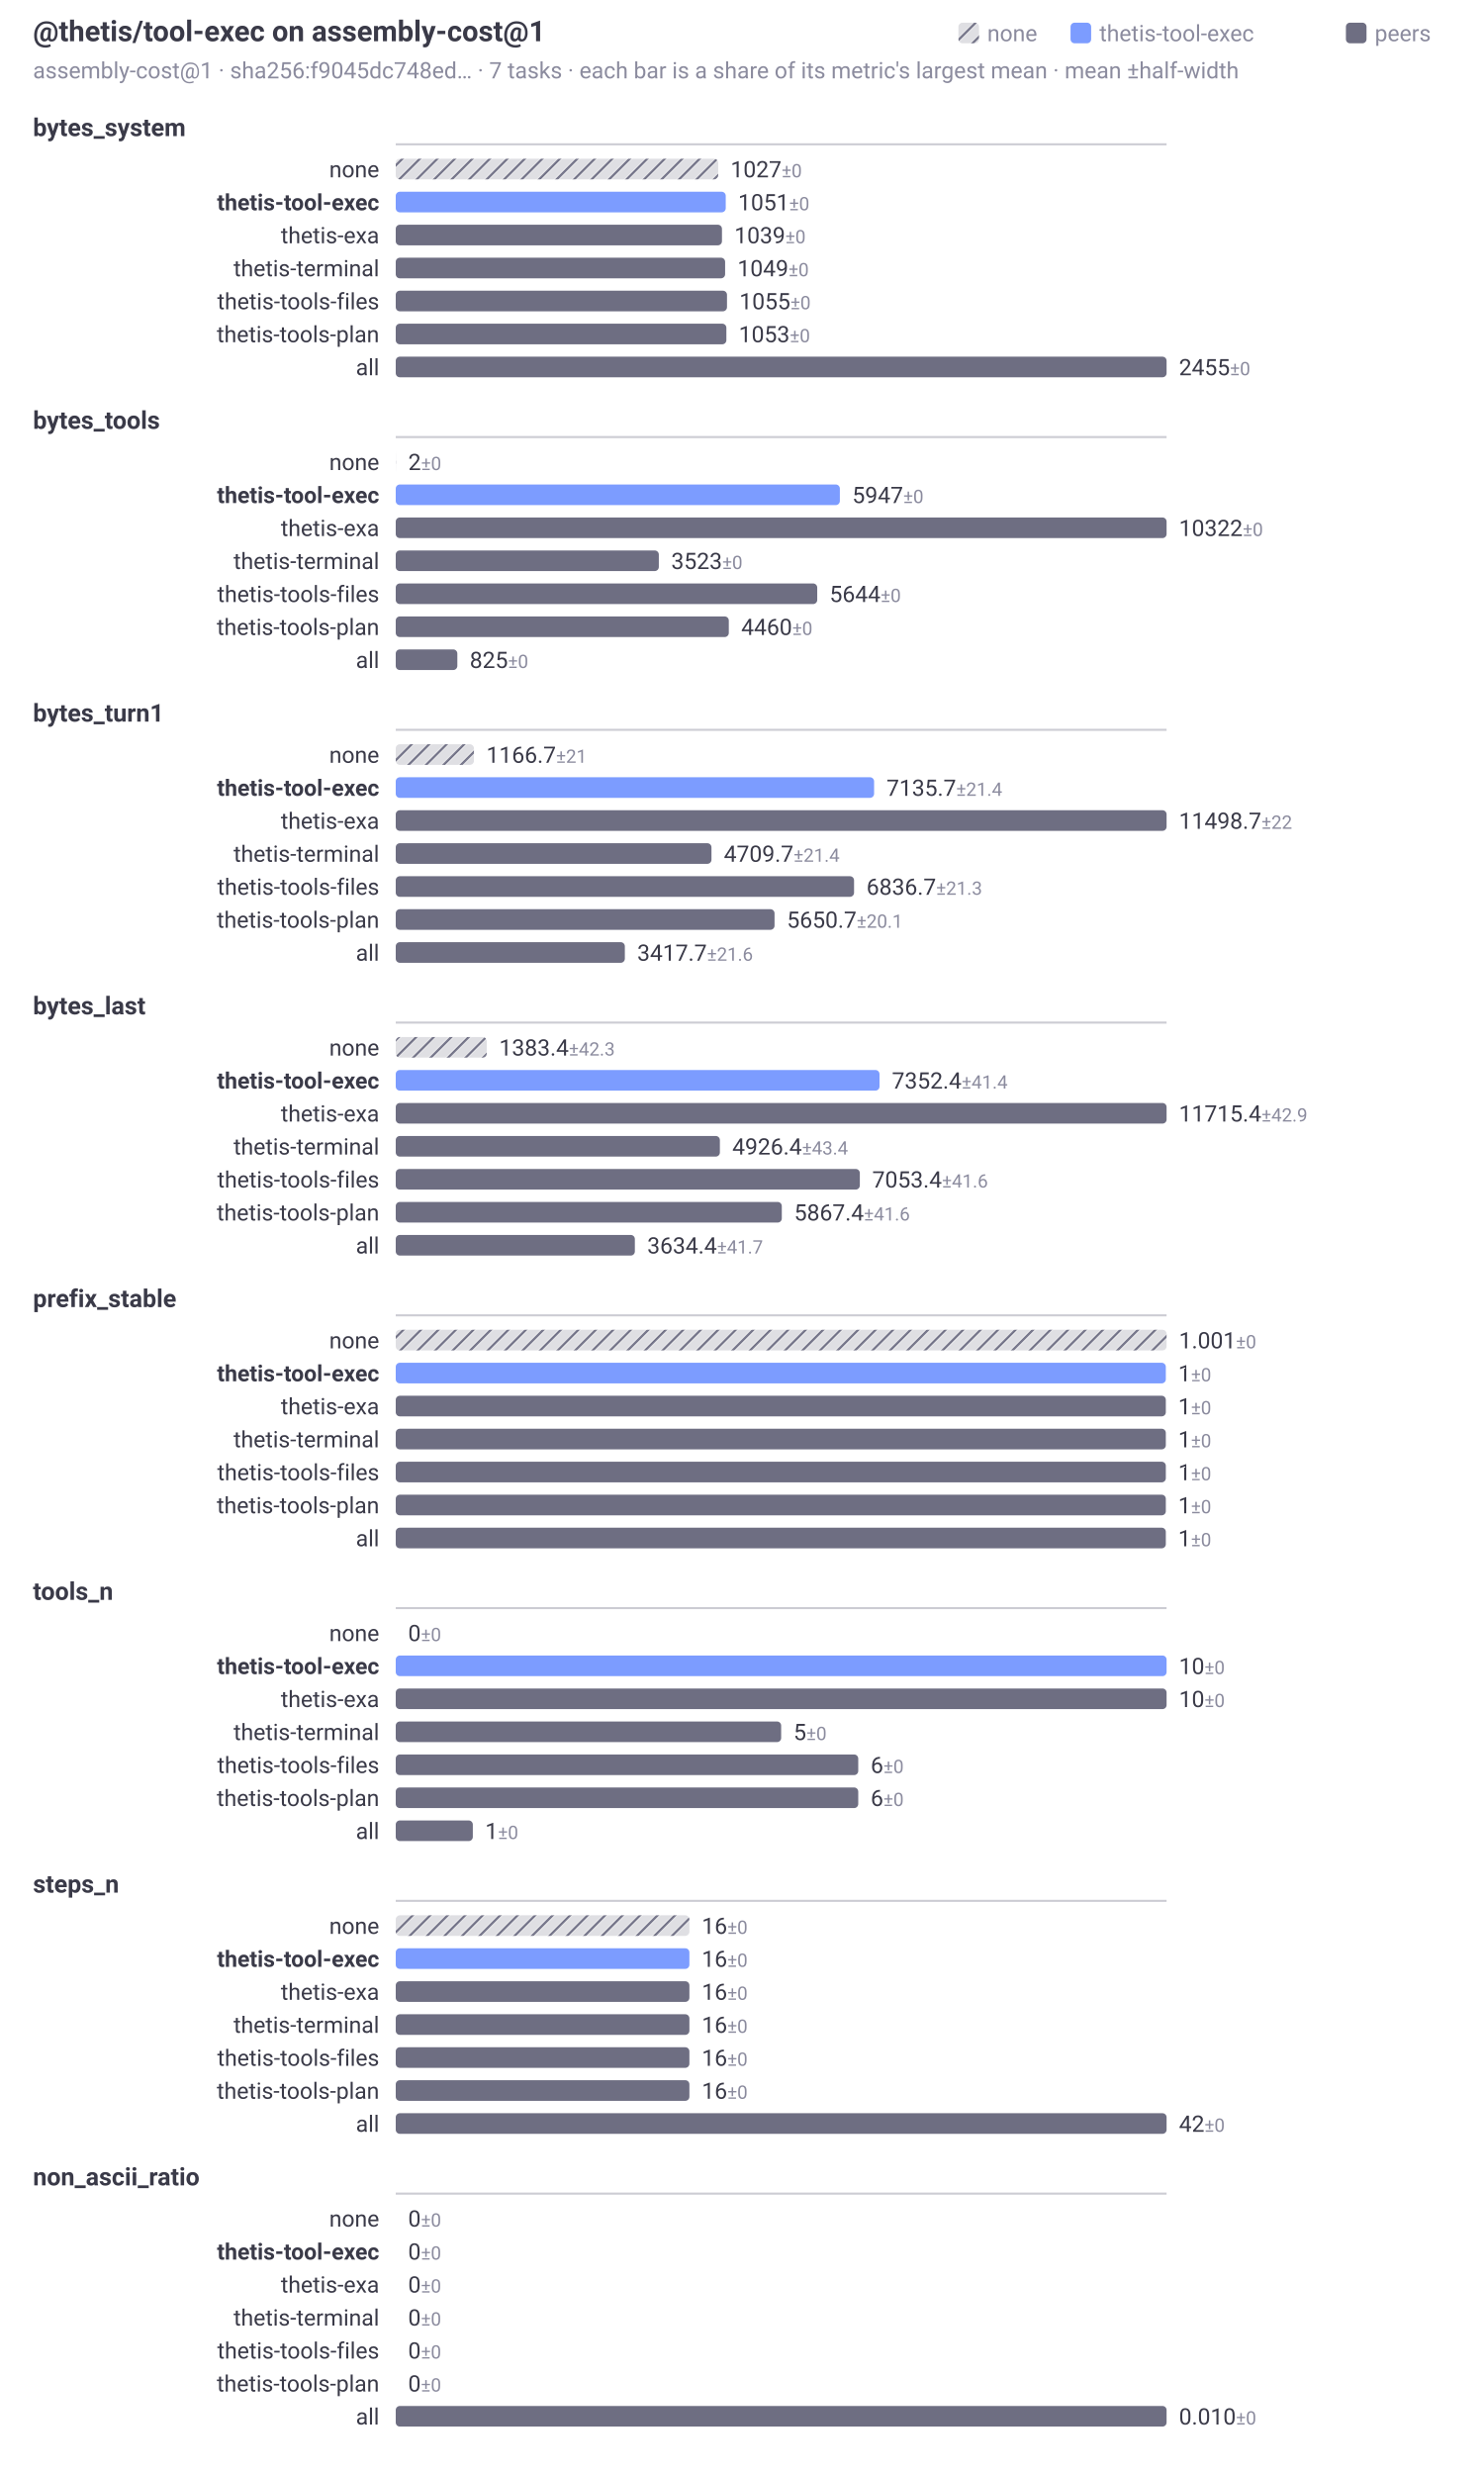
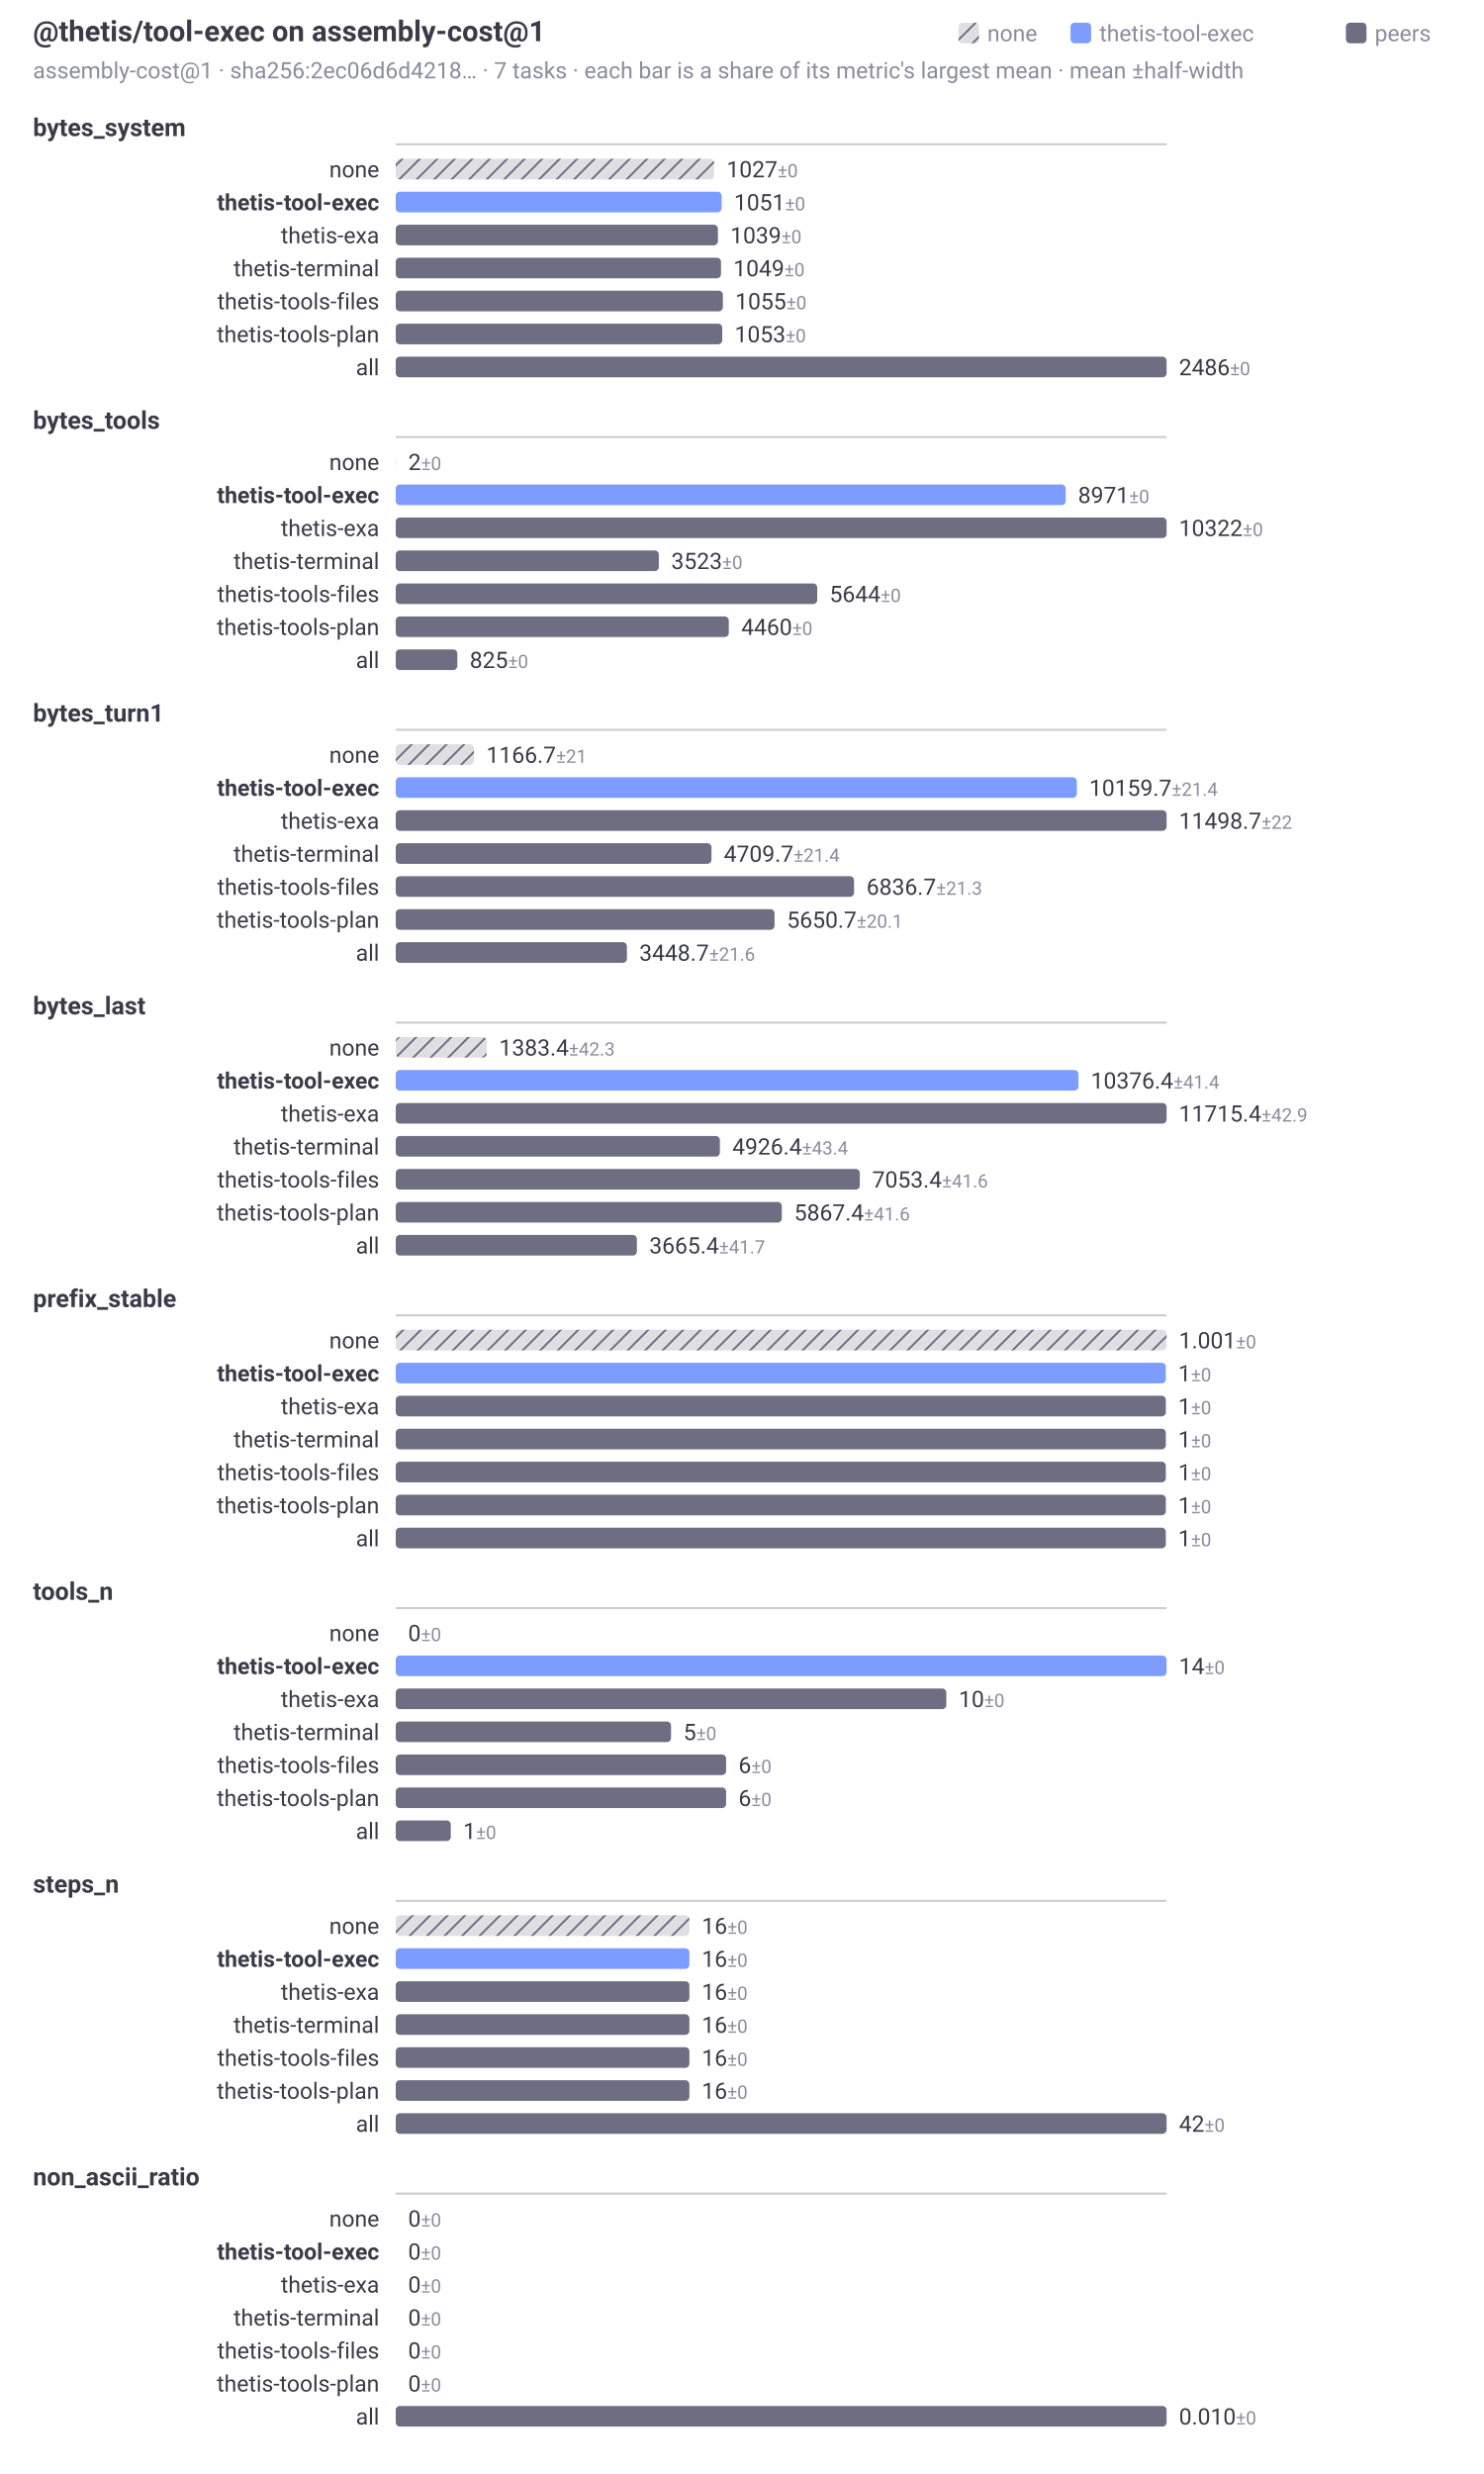
<svg xmlns="http://www.w3.org/2000/svg" width="720" height="1200" viewBox="0 0 720 1200" role="img" aria-labelledby="t d" font-family="system-ui, -apple-system, Segoe UI, Roboto, sans-serif">
  <style>.t{fill:#3a3a48}.f{fill:#8b8b9e}@media (prefers-color-scheme:dark){.t{fill:#d2d2dc}.f{fill:#9a9aae}}</style>
  <defs>
    <pattern id="hatch" width="6" height="6" patternUnits="userSpaceOnUse" patternTransform="rotate(45)">
      <rect width="6" height="6" fill="#6e6e82" fill-opacity="0.22" />
      <line x1="0" y1="0" x2="0" y2="6" stroke="#6e6e82" stroke-width="2" />
    </pattern>
  </defs>
  <text class="t" x="16" y="20" font-size="14" font-weight="600">@thetis/tool-exec on assembly-cost@1</text>
-   <text class="f" x="16" y="38" font-size="11">assembly-cost@1 · sha256:f9045dc748ed… · 7 tasks · each bar is a share of its metric's largest mean · mean ±half-width</text>
+   <text class="f" x="16" y="38" font-size="11">assembly-cost@1 · sha256:2ec06d6d4218… · 7 tasks · each bar is a share of its metric's largest mean · mean ±half-width</text>
  <rect x="653" y="11" width="10" height="10" rx="2" fill="#6e6e82" />
  <text class="f" x="667" y="20" font-size="11">peers</text>
  <rect x="519.4" y="11" width="10" height="10" rx="2" fill="#7c9cff" />
  <text class="f" x="533.4" y="20" font-size="11">thetis-tool-exec</text>
  <rect x="465" y="11" width="10" height="10" rx="2" fill="url(#hatch)" />
  <text class="f" x="479" y="20" font-size="11">none</text>
  <text class="t" x="16" y="66" font-size="12" font-weight="600">bytes_system</text>
  <line x1="192" y1="70" x2="566" y2="70" stroke="#6e6e82" stroke-opacity="0.35" stroke-width="1" />
  <text class="t" x="184" y="86" font-size="11" text-anchor="end">none</text>
-   <rect x="192" y="77" width="156.46" height="10" rx="2" fill="url(#hatch)" />
-   <text class="t" x="354.46" y="86" font-size="11">1027<tspan class="f" font-size="9"> ±0</tspan>
+   <rect x="192" y="77" width="154.5" height="10" rx="2" fill="url(#hatch)" />
+   <text class="t" x="352.5" y="86" font-size="11">1027<tspan class="f" font-size="9"> ±0</tspan>
  </text>
  <text class="t" x="184" y="102" font-size="11" text-anchor="end" font-weight="600">thetis-tool-exec</text>
-   <rect x="192" y="93" width="160.11" height="10" rx="2" fill="#7c9cff" />
-   <text class="t" x="358.11" y="102" font-size="11">1051<tspan class="f" font-size="9"> ±0</tspan>
+   <rect x="192" y="93" width="158.12" height="10" rx="2" fill="#7c9cff" />
+   <text class="t" x="356.12" y="102" font-size="11">1051<tspan class="f" font-size="9"> ±0</tspan>
  </text>
  <text class="t" x="184" y="118" font-size="11" text-anchor="end">thetis-exa</text>
-   <rect x="192" y="109" width="158.28" height="10" rx="2" fill="#6e6e82" />
-   <text class="t" x="356.28" y="118" font-size="11">1039<tspan class="f" font-size="9"> ±0</tspan>
+   <rect x="192" y="109" width="156.31" height="10" rx="2" fill="#6e6e82" />
+   <text class="t" x="354.31" y="118" font-size="11">1039<tspan class="f" font-size="9"> ±0</tspan>
  </text>
  <text class="t" x="184" y="134" font-size="11" text-anchor="end">thetis-terminal</text>
-   <rect x="192" y="125" width="159.81" height="10" rx="2" fill="#6e6e82" />
-   <text class="t" x="357.81" y="134" font-size="11">1049<tspan class="f" font-size="9"> ±0</tspan>
+   <rect x="192" y="125" width="157.81" height="10" rx="2" fill="#6e6e82" />
+   <text class="t" x="355.81" y="134" font-size="11">1049<tspan class="f" font-size="9"> ±0</tspan>
  </text>
  <text class="t" x="184" y="150" font-size="11" text-anchor="end">thetis-tools-files</text>
-   <rect x="192" y="141" width="160.72" height="10" rx="2" fill="#6e6e82" />
-   <text class="t" x="358.72" y="150" font-size="11">1055<tspan class="f" font-size="9"> ±0</tspan>
+   <rect x="192" y="141" width="158.72" height="10" rx="2" fill="#6e6e82" />
+   <text class="t" x="356.72" y="150" font-size="11">1055<tspan class="f" font-size="9"> ±0</tspan>
  </text>
  <text class="t" x="184" y="166" font-size="11" text-anchor="end">thetis-tools-plan</text>
-   <rect x="192" y="157" width="160.42" height="10" rx="2" fill="#6e6e82" />
-   <text class="t" x="358.42" y="166" font-size="11">1053<tspan class="f" font-size="9"> ±0</tspan>
+   <rect x="192" y="157" width="158.42" height="10" rx="2" fill="#6e6e82" />
+   <text class="t" x="356.42" y="166" font-size="11">1053<tspan class="f" font-size="9"> ±0</tspan>
  </text>
  <text class="t" x="184" y="182" font-size="11" text-anchor="end">all</text>
  <rect x="192" y="173" width="374" height="10" rx="2" fill="#6e6e82" />
-   <text class="t" x="572" y="182" font-size="11">2455<tspan class="f" font-size="9"> ±0</tspan>
+   <text class="t" x="572" y="182" font-size="11">2486<tspan class="f" font-size="9"> ±0</tspan>
  </text>
  <text class="t" x="16" y="208" font-size="12" font-weight="600">bytes_tools</text>
  <line x1="192" y1="212" x2="566" y2="212" stroke="#6e6e82" stroke-opacity="0.35" stroke-width="1" />
  <text class="t" x="184" y="228" font-size="11" text-anchor="end">none</text>
  <rect x="192" y="219" width="0.07" height="10" rx="2" fill="url(#hatch)" />
  <text class="t" x="198.07" y="228" font-size="11">2<tspan class="f" font-size="9"> ±0</tspan>
  </text>
  <text class="t" x="184" y="244" font-size="11" text-anchor="end" font-weight="600">thetis-tool-exec</text>
-   <rect x="192" y="235" width="215.48" height="10" rx="2" fill="#7c9cff" />
-   <text class="t" x="413.48" y="244" font-size="11">5947<tspan class="f" font-size="9"> ±0</tspan>
+   <rect x="192" y="235" width="325.05" height="10" rx="2" fill="#7c9cff" />
+   <text class="t" x="523.05" y="244" font-size="11">8971<tspan class="f" font-size="9"> ±0</tspan>
  </text>
  <text class="t" x="184" y="260" font-size="11" text-anchor="end">thetis-exa</text>
  <rect x="192" y="251" width="374" height="10" rx="2" fill="#6e6e82" />
  <text class="t" x="572" y="260" font-size="11">10322<tspan class="f" font-size="9"> ±0</tspan>
  </text>
  <text class="t" x="184" y="276" font-size="11" text-anchor="end">thetis-terminal</text>
  <rect x="192" y="267" width="127.65" height="10" rx="2" fill="#6e6e82" />
  <text class="t" x="325.65" y="276" font-size="11">3523<tspan class="f" font-size="9"> ±0</tspan>
  </text>
  <text class="t" x="184" y="292" font-size="11" text-anchor="end">thetis-tools-files</text>
  <rect x="192" y="283" width="204.5" height="10" rx="2" fill="#6e6e82" />
  <text class="t" x="402.5" y="292" font-size="11">5644<tspan class="f" font-size="9"> ±0</tspan>
  </text>
  <text class="t" x="184" y="308" font-size="11" text-anchor="end">thetis-tools-plan</text>
  <rect x="192" y="299" width="161.6" height="10" rx="2" fill="#6e6e82" />
  <text class="t" x="359.6" y="308" font-size="11">4460<tspan class="f" font-size="9"> ±0</tspan>
  </text>
  <text class="t" x="184" y="324" font-size="11" text-anchor="end">all</text>
  <rect x="192" y="315" width="29.89" height="10" rx="2" fill="#6e6e82" />
  <text class="t" x="227.89" y="324" font-size="11">825<tspan class="f" font-size="9"> ±0</tspan>
  </text>
  <text class="t" x="16" y="350" font-size="12" font-weight="600">bytes_turn1</text>
  <line x1="192" y1="354" x2="566" y2="354" stroke="#6e6e82" stroke-opacity="0.35" stroke-width="1" />
  <text class="t" x="184" y="370" font-size="11" text-anchor="end">none</text>
  <rect x="192" y="361" width="37.95" height="10" rx="2" fill="url(#hatch)" />
  <text class="t" x="235.95" y="370" font-size="11">1166.7<tspan class="f" font-size="9"> ±21</tspan>
  </text>
  <text class="t" x="184" y="386" font-size="11" text-anchor="end" font-weight="600">thetis-tool-exec</text>
-   <rect x="192" y="377" width="232.09" height="10" rx="2" fill="#7c9cff" />
-   <text class="t" x="430.09" y="386" font-size="11">7135.7<tspan class="f" font-size="9"> ±21.4</tspan>
+   <rect x="192" y="377" width="330.45" height="10" rx="2" fill="#7c9cff" />
+   <text class="t" x="528.45" y="386" font-size="11">10159.7<tspan class="f" font-size="9"> ±21.4</tspan>
  </text>
  <text class="t" x="184" y="402" font-size="11" text-anchor="end">thetis-exa</text>
  <rect x="192" y="393" width="374" height="10" rx="2" fill="#6e6e82" />
  <text class="t" x="572" y="402" font-size="11">11498.7<tspan class="f" font-size="9"> ±22</tspan>
  </text>
  <text class="t" x="184" y="418" font-size="11" text-anchor="end">thetis-terminal</text>
  <rect x="192" y="409" width="153.19" height="10" rx="2" fill="#6e6e82" />
  <text class="t" x="351.19" y="418" font-size="11">4709.7<tspan class="f" font-size="9"> ±21.4</tspan>
  </text>
  <text class="t" x="184" y="434" font-size="11" text-anchor="end">thetis-tools-files</text>
  <rect x="192" y="425" width="222.37" height="10" rx="2" fill="#6e6e82" />
  <text class="t" x="420.37" y="434" font-size="11">6836.7<tspan class="f" font-size="9"> ±21.3</tspan>
  </text>
  <text class="t" x="184" y="450" font-size="11" text-anchor="end">thetis-tools-plan</text>
  <rect x="192" y="441" width="183.79" height="10" rx="2" fill="#6e6e82" />
  <text class="t" x="381.79" y="450" font-size="11">5650.7<tspan class="f" font-size="9"> ±20.1</tspan>
  </text>
  <text class="t" x="184" y="466" font-size="11" text-anchor="end">all</text>
-   <rect x="192" y="457" width="111.16" height="10" rx="2" fill="#6e6e82" />
-   <text class="t" x="309.16" y="466" font-size="11">3417.7<tspan class="f" font-size="9"> ±21.6</tspan>
+   <rect x="192" y="457" width="112.17" height="10" rx="2" fill="#6e6e82" />
+   <text class="t" x="310.17" y="466" font-size="11">3448.7<tspan class="f" font-size="9"> ±21.6</tspan>
  </text>
  <text class="t" x="16" y="492" font-size="12" font-weight="600">bytes_last</text>
  <line x1="192" y1="496" x2="566" y2="496" stroke="#6e6e82" stroke-opacity="0.35" stroke-width="1" />
  <text class="t" x="184" y="512" font-size="11" text-anchor="end">none</text>
  <rect x="192" y="503" width="44.16" height="10" rx="2" fill="url(#hatch)" />
  <text class="t" x="242.16" y="512" font-size="11">1383.4<tspan class="f" font-size="9"> ±42.3</tspan>
  </text>
  <text class="t" x="184" y="528" font-size="11" text-anchor="end" font-weight="600">thetis-tool-exec</text>
-   <rect x="192" y="519" width="234.72" height="10" rx="2" fill="#7c9cff" />
-   <text class="t" x="432.72" y="528" font-size="11">7352.4<tspan class="f" font-size="9"> ±41.4</tspan>
+   <rect x="192" y="519" width="331.25" height="10" rx="2" fill="#7c9cff" />
+   <text class="t" x="529.25" y="528" font-size="11">10376.4<tspan class="f" font-size="9"> ±41.4</tspan>
  </text>
  <text class="t" x="184" y="544" font-size="11" text-anchor="end">thetis-exa</text>
  <rect x="192" y="535" width="374" height="10" rx="2" fill="#6e6e82" />
  <text class="t" x="572" y="544" font-size="11">11715.4<tspan class="f" font-size="9"> ±42.9</tspan>
  </text>
  <text class="t" x="184" y="560" font-size="11" text-anchor="end">thetis-terminal</text>
  <rect x="192" y="551" width="157.27" height="10" rx="2" fill="#6e6e82" />
  <text class="t" x="355.27" y="560" font-size="11">4926.4<tspan class="f" font-size="9"> ±43.4</tspan>
  </text>
  <text class="t" x="184" y="576" font-size="11" text-anchor="end">thetis-tools-files</text>
  <rect x="192" y="567" width="225.17" height="10" rx="2" fill="#6e6e82" />
  <text class="t" x="423.17" y="576" font-size="11">7053.4<tspan class="f" font-size="9"> ±41.6</tspan>
  </text>
  <text class="t" x="184" y="592" font-size="11" text-anchor="end">thetis-tools-plan</text>
  <rect x="192" y="583" width="187.31" height="10" rx="2" fill="#6e6e82" />
  <text class="t" x="385.31" y="592" font-size="11">5867.4<tspan class="f" font-size="9"> ±41.6</tspan>
  </text>
  <text class="t" x="184" y="608" font-size="11" text-anchor="end">all</text>
-   <rect x="192" y="599" width="116.02" height="10" rx="2" fill="#6e6e82" />
-   <text class="t" x="314.02" y="608" font-size="11">3634.4<tspan class="f" font-size="9"> ±41.7</tspan>
+   <rect x="192" y="599" width="117.01" height="10" rx="2" fill="#6e6e82" />
+   <text class="t" x="315.01" y="608" font-size="11">3665.4<tspan class="f" font-size="9"> ±41.7</tspan>
  </text>
  <text class="t" x="16" y="634" font-size="12" font-weight="600">prefix_stable</text>
  <line x1="192" y1="638" x2="566" y2="638" stroke="#6e6e82" stroke-opacity="0.35" stroke-width="1" />
  <text class="t" x="184" y="654" font-size="11" text-anchor="end">none</text>
  <rect x="192" y="645" width="374" height="10" rx="2" fill="url(#hatch)" />
  <text class="t" x="572" y="654" font-size="11">1.001<tspan class="f" font-size="9"> ±0</tspan>
  </text>
  <text class="t" x="184" y="670" font-size="11" text-anchor="end" font-weight="600">thetis-tool-exec</text>
  <rect x="192" y="661" width="373.63" height="10" rx="2" fill="#7c9cff" />
  <text class="t" x="571.63" y="670" font-size="11">1<tspan class="f" font-size="9"> ±0</tspan>
  </text>
  <text class="t" x="184" y="686" font-size="11" text-anchor="end">thetis-exa</text>
  <rect x="192" y="677" width="373.63" height="10" rx="2" fill="#6e6e82" />
  <text class="t" x="571.63" y="686" font-size="11">1<tspan class="f" font-size="9"> ±0</tspan>
  </text>
  <text class="t" x="184" y="702" font-size="11" text-anchor="end">thetis-terminal</text>
  <rect x="192" y="693" width="373.63" height="10" rx="2" fill="#6e6e82" />
  <text class="t" x="571.63" y="702" font-size="11">1<tspan class="f" font-size="9"> ±0</tspan>
  </text>
  <text class="t" x="184" y="718" font-size="11" text-anchor="end">thetis-tools-files</text>
  <rect x="192" y="709" width="373.63" height="10" rx="2" fill="#6e6e82" />
  <text class="t" x="571.63" y="718" font-size="11">1<tspan class="f" font-size="9"> ±0</tspan>
  </text>
  <text class="t" x="184" y="734" font-size="11" text-anchor="end">thetis-tools-plan</text>
  <rect x="192" y="725" width="373.63" height="10" rx="2" fill="#6e6e82" />
  <text class="t" x="571.63" y="734" font-size="11">1<tspan class="f" font-size="9"> ±0</tspan>
  </text>
  <text class="t" x="184" y="750" font-size="11" text-anchor="end">all</text>
  <rect x="192" y="741" width="373.63" height="10" rx="2" fill="#6e6e82" />
  <text class="t" x="571.63" y="750" font-size="11">1<tspan class="f" font-size="9"> ±0</tspan>
  </text>
  <text class="t" x="16" y="776" font-size="12" font-weight="600">tools_n</text>
  <line x1="192" y1="780" x2="566" y2="780" stroke="#6e6e82" stroke-opacity="0.35" stroke-width="1" />
  <text class="t" x="184" y="796" font-size="11" text-anchor="end">none</text>
  <rect x="192" y="787" width="0" height="10" rx="2" fill="url(#hatch)" />
  <text class="t" x="198" y="796" font-size="11">0<tspan class="f" font-size="9"> ±0</tspan>
  </text>
  <text class="t" x="184" y="812" font-size="11" text-anchor="end" font-weight="600">thetis-tool-exec</text>
  <rect x="192" y="803" width="374" height="10" rx="2" fill="#7c9cff" />
-   <text class="t" x="572" y="812" font-size="11">10<tspan class="f" font-size="9"> ±0</tspan>
+   <text class="t" x="572" y="812" font-size="11">14<tspan class="f" font-size="9"> ±0</tspan>
  </text>
  <text class="t" x="184" y="828" font-size="11" text-anchor="end">thetis-exa</text>
-   <rect x="192" y="819" width="374" height="10" rx="2" fill="#6e6e82" />
-   <text class="t" x="572" y="828" font-size="11">10<tspan class="f" font-size="9"> ±0</tspan>
+   <rect x="192" y="819" width="267.14" height="10" rx="2" fill="#6e6e82" />
+   <text class="t" x="465.14" y="828" font-size="11">10<tspan class="f" font-size="9"> ±0</tspan>
  </text>
  <text class="t" x="184" y="844" font-size="11" text-anchor="end">thetis-terminal</text>
-   <rect x="192" y="835" width="187" height="10" rx="2" fill="#6e6e82" />
-   <text class="t" x="385" y="844" font-size="11">5<tspan class="f" font-size="9"> ±0</tspan>
+   <rect x="192" y="835" width="133.57" height="10" rx="2" fill="#6e6e82" />
+   <text class="t" x="331.57" y="844" font-size="11">5<tspan class="f" font-size="9"> ±0</tspan>
  </text>
  <text class="t" x="184" y="860" font-size="11" text-anchor="end">thetis-tools-files</text>
-   <rect x="192" y="851" width="224.4" height="10" rx="2" fill="#6e6e82" />
-   <text class="t" x="422.4" y="860" font-size="11">6<tspan class="f" font-size="9"> ±0</tspan>
+   <rect x="192" y="851" width="160.29" height="10" rx="2" fill="#6e6e82" />
+   <text class="t" x="358.29" y="860" font-size="11">6<tspan class="f" font-size="9"> ±0</tspan>
  </text>
  <text class="t" x="184" y="876" font-size="11" text-anchor="end">thetis-tools-plan</text>
-   <rect x="192" y="867" width="224.4" height="10" rx="2" fill="#6e6e82" />
-   <text class="t" x="422.4" y="876" font-size="11">6<tspan class="f" font-size="9"> ±0</tspan>
+   <rect x="192" y="867" width="160.29" height="10" rx="2" fill="#6e6e82" />
+   <text class="t" x="358.29" y="876" font-size="11">6<tspan class="f" font-size="9"> ±0</tspan>
  </text>
  <text class="t" x="184" y="892" font-size="11" text-anchor="end">all</text>
-   <rect x="192" y="883" width="37.4" height="10" rx="2" fill="#6e6e82" />
-   <text class="t" x="235.4" y="892" font-size="11">1<tspan class="f" font-size="9"> ±0</tspan>
+   <rect x="192" y="883" width="26.71" height="10" rx="2" fill="#6e6e82" />
+   <text class="t" x="224.71" y="892" font-size="11">1<tspan class="f" font-size="9"> ±0</tspan>
  </text>
  <text class="t" x="16" y="918" font-size="12" font-weight="600">steps_n</text>
  <line x1="192" y1="922" x2="566" y2="922" stroke="#6e6e82" stroke-opacity="0.35" stroke-width="1" />
  <text class="t" x="184" y="938" font-size="11" text-anchor="end">none</text>
  <rect x="192" y="929" width="142.48" height="10" rx="2" fill="url(#hatch)" />
  <text class="t" x="340.48" y="938" font-size="11">16<tspan class="f" font-size="9"> ±0</tspan>
  </text>
  <text class="t" x="184" y="954" font-size="11" text-anchor="end" font-weight="600">thetis-tool-exec</text>
  <rect x="192" y="945" width="142.48" height="10" rx="2" fill="#7c9cff" />
  <text class="t" x="340.48" y="954" font-size="11">16<tspan class="f" font-size="9"> ±0</tspan>
  </text>
  <text class="t" x="184" y="970" font-size="11" text-anchor="end">thetis-exa</text>
  <rect x="192" y="961" width="142.48" height="10" rx="2" fill="#6e6e82" />
  <text class="t" x="340.48" y="970" font-size="11">16<tspan class="f" font-size="9"> ±0</tspan>
  </text>
  <text class="t" x="184" y="986" font-size="11" text-anchor="end">thetis-terminal</text>
  <rect x="192" y="977" width="142.48" height="10" rx="2" fill="#6e6e82" />
  <text class="t" x="340.48" y="986" font-size="11">16<tspan class="f" font-size="9"> ±0</tspan>
  </text>
  <text class="t" x="184" y="1002" font-size="11" text-anchor="end">thetis-tools-files</text>
  <rect x="192" y="993" width="142.48" height="10" rx="2" fill="#6e6e82" />
  <text class="t" x="340.48" y="1002" font-size="11">16<tspan class="f" font-size="9"> ±0</tspan>
  </text>
  <text class="t" x="184" y="1018" font-size="11" text-anchor="end">thetis-tools-plan</text>
  <rect x="192" y="1009" width="142.48" height="10" rx="2" fill="#6e6e82" />
  <text class="t" x="340.48" y="1018" font-size="11">16<tspan class="f" font-size="9"> ±0</tspan>
  </text>
  <text class="t" x="184" y="1034" font-size="11" text-anchor="end">all</text>
  <rect x="192" y="1025" width="374" height="10" rx="2" fill="#6e6e82" />
  <text class="t" x="572" y="1034" font-size="11">42<tspan class="f" font-size="9"> ±0</tspan>
  </text>
  <text class="t" x="16" y="1060" font-size="12" font-weight="600">non_ascii_ratio</text>
  <line x1="192" y1="1064" x2="566" y2="1064" stroke="#6e6e82" stroke-opacity="0.35" stroke-width="1" />
  <text class="t" x="184" y="1080" font-size="11" text-anchor="end">none</text>
  <rect x="192" y="1071" width="0" height="10" rx="2" fill="url(#hatch)" />
  <text class="t" x="198" y="1080" font-size="11">0<tspan class="f" font-size="9"> ±0</tspan>
  </text>
  <text class="t" x="184" y="1096" font-size="11" text-anchor="end" font-weight="600">thetis-tool-exec</text>
  <rect x="192" y="1087" width="0" height="10" rx="2" fill="#7c9cff" />
  <text class="t" x="198" y="1096" font-size="11">0<tspan class="f" font-size="9"> ±0</tspan>
  </text>
  <text class="t" x="184" y="1112" font-size="11" text-anchor="end">thetis-exa</text>
  <rect x="192" y="1103" width="0" height="10" rx="2" fill="#6e6e82" />
  <text class="t" x="198" y="1112" font-size="11">0<tspan class="f" font-size="9"> ±0</tspan>
  </text>
  <text class="t" x="184" y="1128" font-size="11" text-anchor="end">thetis-terminal</text>
  <rect x="192" y="1119" width="0" height="10" rx="2" fill="#6e6e82" />
  <text class="t" x="198" y="1128" font-size="11">0<tspan class="f" font-size="9"> ±0</tspan>
  </text>
  <text class="t" x="184" y="1144" font-size="11" text-anchor="end">thetis-tools-files</text>
  <rect x="192" y="1135" width="0" height="10" rx="2" fill="#6e6e82" />
  <text class="t" x="198" y="1144" font-size="11">0<tspan class="f" font-size="9"> ±0</tspan>
  </text>
  <text class="t" x="184" y="1160" font-size="11" text-anchor="end">thetis-tools-plan</text>
  <rect x="192" y="1151" width="0" height="10" rx="2" fill="#6e6e82" />
  <text class="t" x="198" y="1160" font-size="11">0<tspan class="f" font-size="9"> ±0</tspan>
  </text>
  <text class="t" x="184" y="1176" font-size="11" text-anchor="end">all</text>
  <rect x="192" y="1167" width="374" height="10" rx="2" fill="#6e6e82" />
  <text class="t" x="572" y="1176" font-size="11">0.010<tspan class="f" font-size="9"> ±0</tspan>
  </text>
</svg>
